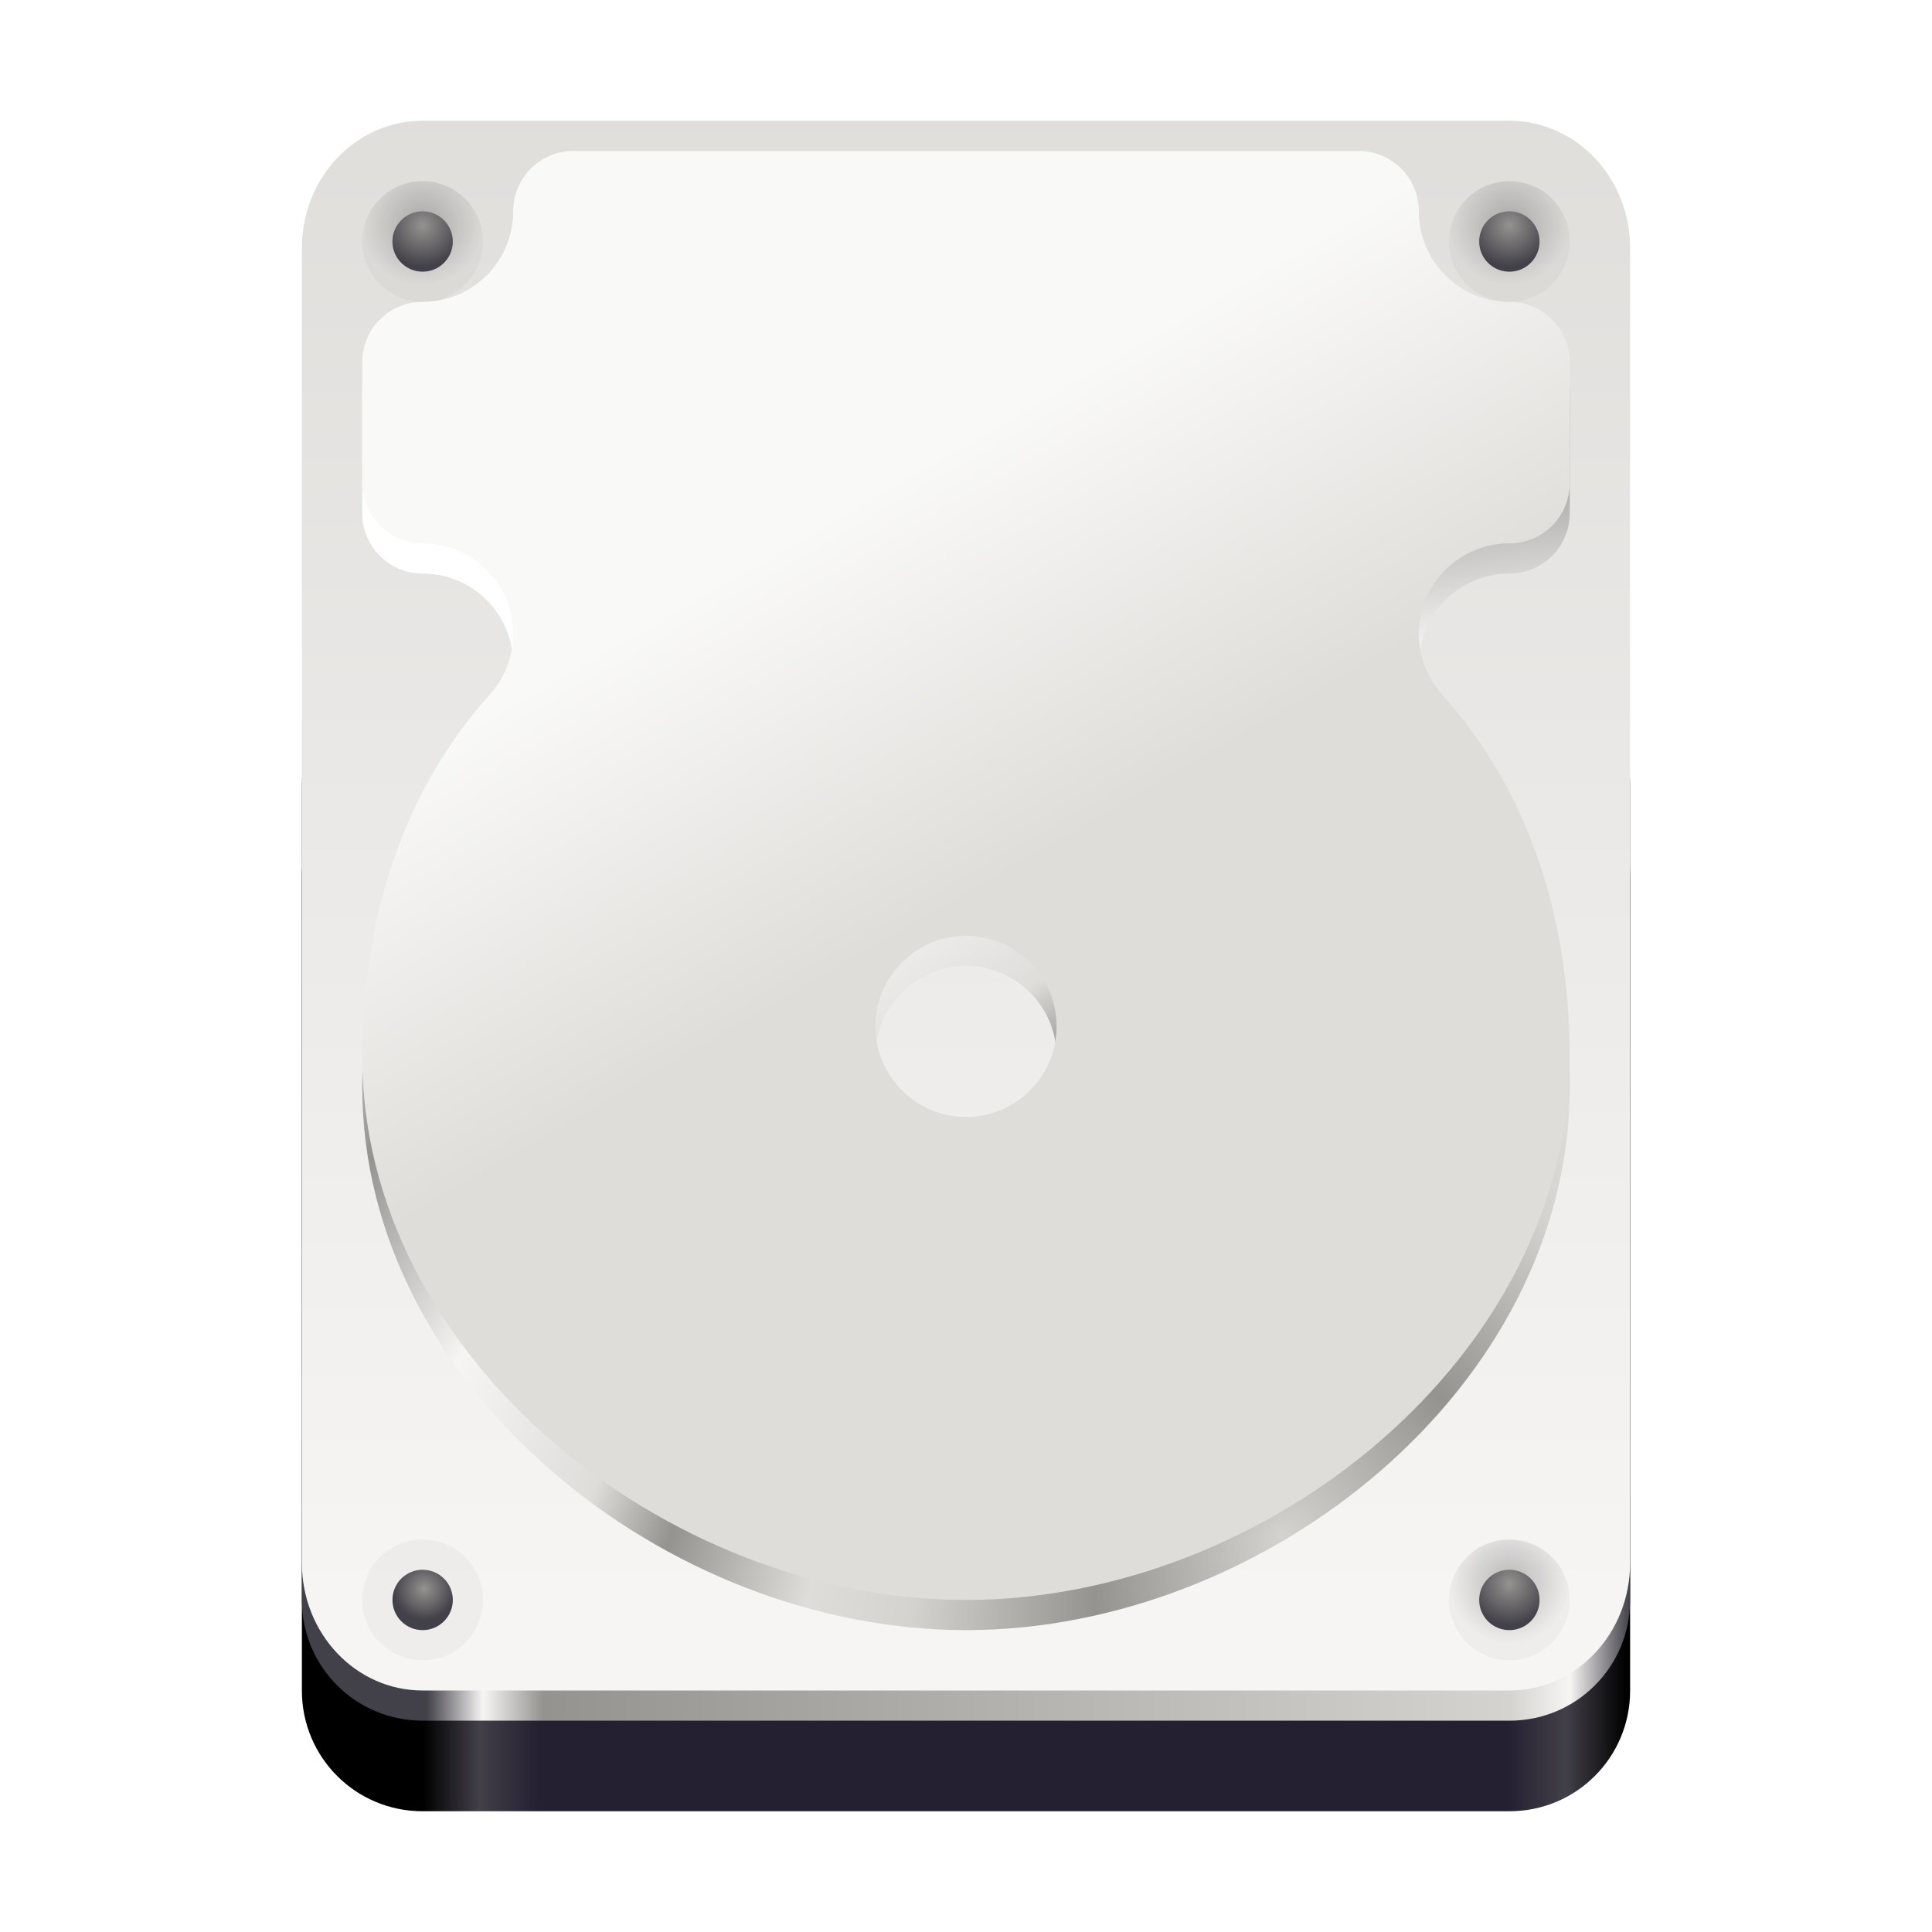
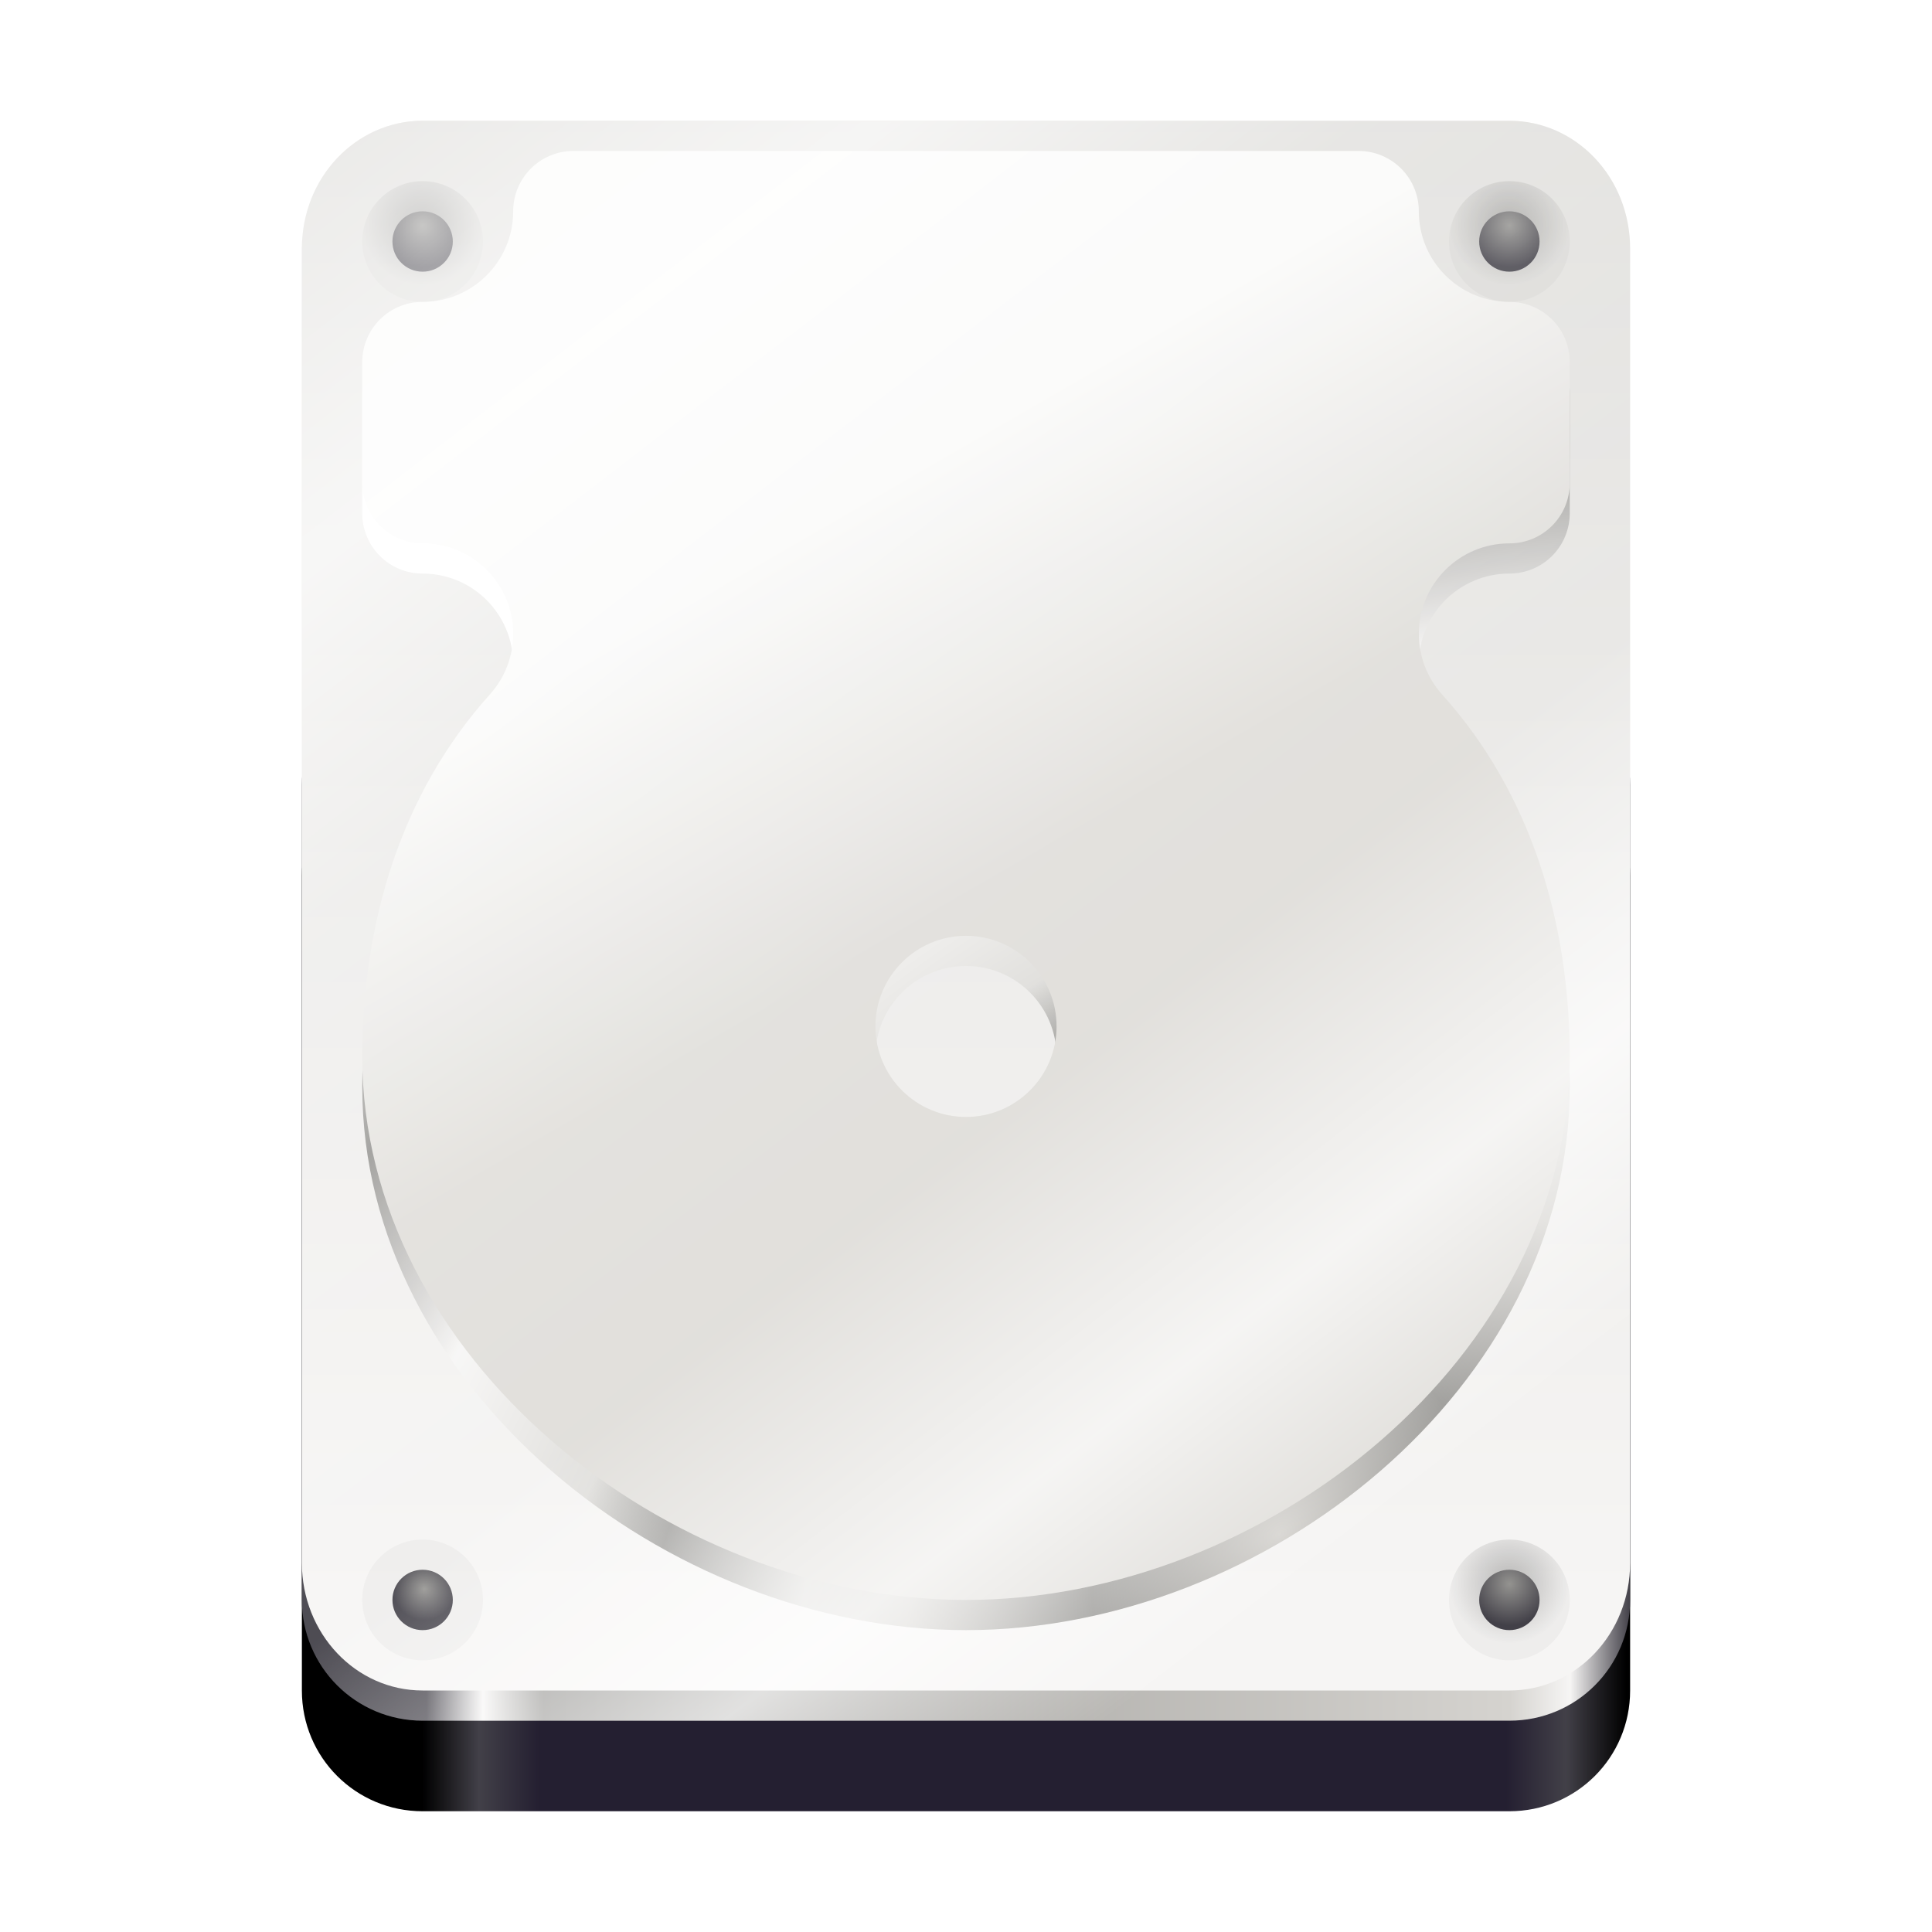
- <svg xmlns="http://www.w3.org/2000/svg" xmlns:xlink="http://www.w3.org/1999/xlink" height="128px" viewBox="0 0 128 128" width="128px">
-   <linearGradient id="a" gradientTransform="matrix(0.25 0 0 0.243056 -16 -80.43572)" gradientUnits="userSpaceOnUse" x1="176" x2="495" y1="799.964" y2="799.964">
-     <stop offset="0" />
-     <stop offset="0.047" stop-color="#424048" />
-     <stop offset="0.097" stop-color="#241f31" />
-     <stop offset="0.9" stop-color="#241f31" />
-     <stop offset="0.95" stop-color="#424048" />
-     <stop offset="1" />
-   </linearGradient>
-   <linearGradient id="b" gradientTransform="matrix(0.25 0 0 0.243056 -16 -80.43572)" gradientUnits="userSpaceOnUse" x1="177" x2="496" y1="619.964" y2="619.964">
-     <stop offset="0" stop-color="#424048" />
-     <stop offset="0.047" stop-color="#f6f5f4" />
-     <stop offset="0.097" stop-color="#949390" />
-     <stop offset="0.9" stop-color="#d5d3cf" />
-     <stop offset="0.95" stop-color="#f6f5f4" />
-     <stop offset="1" stop-color="#424048" />
-   </linearGradient>
-   <linearGradient id="c" gradientUnits="userSpaceOnUse" x1="68" x2="68" y1="2.25" y2="106.25">
-     <stop offset="0" stop-color="#deddda" />
-     <stop offset="1" stop-color="#f6f5f4" />
-   </linearGradient>
-   <radialGradient id="d" cx="112.042" cy="132.152" gradientTransform="matrix(0.573927 -0.480654 0.340622 0.406722 -24.35643 101.8664)" gradientUnits="userSpaceOnUse" r="144">
-     <stop offset="0" stop-color="#d5d3cf" />
-     <stop offset="0.129" stop-color="#949390" />
-     <stop offset="0.258" stop-color="#d5d3cf" />
-     <stop offset="0.334" stop-color="#deddda" />
-     <stop offset="0.446" stop-color="#949390" />
-     <stop offset="0.515" stop-color="#deddda" />
-     <stop offset="0.658" stop-color="#f6f5f4" />
-     <stop offset="0.809" stop-color="#949390" />
-     <stop offset="1" stop-color="#ffffff" />
-   </radialGradient>
-   <linearGradient id="e" gradientUnits="userSpaceOnUse" x1="71.737" x2="58.45" y1="55.185" y2="32.172">
-     <stop offset="0" stop-color="#dfddd9" />
-     <stop offset="1" stop-color="#f9f9f8" />
-   </linearGradient>
-   <linearGradient id="f" gradientUnits="userSpaceOnUse">
-     <stop offset="0" stop-opacity="0.251" />
-     <stop offset="1" stop-opacity="0.031" />
-   </linearGradient>
-   <radialGradient id="g" cx="36" cy="104.895" r="4" xlink:href="#f" />
-   <linearGradient id="h" gradientUnits="userSpaceOnUse">
-     <stop offset="0" stop-color="#949390" />
-     <stop offset="1" stop-color="#424048" />
-   </linearGradient>
-   <radialGradient id="i" cx="28.105" cy="105.271" r="2.078" xlink:href="#h" />
-   <radialGradient id="j" cx="100" cy="104.895" r="4" xlink:href="#f" />
-   <radialGradient id="k" cx="100" cy="104.939" r="2.751" xlink:href="#h" />
-   <radialGradient id="l" cx="100" cy="14.895" r="4" xlink:href="#f" />
-   <radialGradient id="m" cx="100" cy="14.939" r="2.751" xlink:href="#h" />
-   <radialGradient id="n" cx="28" cy="14.895" r="4" xlink:href="#f" />
-   <radialGradient id="o" cx="28" cy="14.939" r="2.751" xlink:href="#h" />
-   <path d="m 28 50 h 72 c 4.434 0 8 3.566 8 8 v 54 c 0 4.434 -3.566 8 -8 8 h -72 c -4.434 0 -8 -3.566 -8 -8 v -54 c 0 -4.434 3.566 -8 8 -8 z m 0 0" fill="url(#a)" />
-   <path d="m 28 44 h 72 c 4.434 0 8 3.566 8 8 v 54 c 0 4.434 -3.566 8 -8 8 h -72 c -4.434 0 -8 -3.566 -8 -8 v -54 c 0 -4.434 3.566 -8 8 -8 z m 0 0" fill="url(#b)" />
-   <path d="m 28 8 h 72 c 4.434 0 8 3.773 8 8.457 v 87.086 c 0 4.684 -3.566 8.457 -8 8.457 h -72 c -4.434 0 -8 -3.773 -8 -8.457 v -87.086 c 0 -4.684 3.566 -8.457 8 -8.457 z m 0 0" fill="url(#c)" />
-   <path d="m 38 12 c -2.215 0 -4 1.785 -4 4 c 0 3.312 -2.688 6 -6 6 c -2.215 0 -4 1.785 -4 4 v 8 c 0 2.215 1.785 4 4 4 c 3.312 0 6 2.688 6 6 c -0.004 1.477 -0.551 2.902 -1.539 4 c -5.922 6.594 -8.445 15.137 -8.461 24 c 0 19.883 20.117 36 40 36 s 40 -16.117 40 -36 c -0.016 -8.863 -2.539 -17.41 -8.465 -24 c -0.984 -1.098 -1.531 -2.523 -1.535 -4 c 0 -3.312 2.688 -6 6 -6 c 2.215 0 4 -1.785 4 -4 v -8 c 0 -2.215 -1.785 -4 -4 -4 c -3.312 0 -6 -2.688 -6 -6 c 0 -2.215 -1.785 -4 -4 -4 z m 26 52 c 3.312 0 6 2.688 6 6 s -2.688 6 -6 6 s -6 -2.688 -6 -6 s 2.688 -6 6 -6 z m 0 0" fill="url(#d)" />
-   <path d="m 38 10 c -2.215 0 -4 1.785 -4 4 c 0 3.312 -2.688 6 -6 6 c -2.215 0 -4 1.785 -4 4 v 8 c 0 2.215 1.785 4 4 4 c 3.312 0 6 2.688 6 6 c -0.004 1.477 -0.551 2.902 -1.539 4 c -5.922 6.594 -8.445 15.137 -8.461 24 c 0 19.883 20.117 36 40 36 s 40 -16.117 40 -36 c -0.016 -8.863 -2.539 -17.41 -8.465 -24 c -0.984 -1.098 -1.531 -2.523 -1.535 -4 c 0 -3.312 2.688 -6 6 -6 c 2.215 0 4 -1.785 4 -4 v -8 c 0 -2.215 -1.785 -4 -4 -4 c -3.312 0 -6 -2.688 -6 -6 c 0 -2.215 -1.785 -4 -4 -4 z m 26 52 c 3.312 0 6 2.688 6 6 s -2.688 6 -6 6 s -6 -2.688 -6 -6 s 2.688 -6 6 -6 z m 0 0" fill="url(#e)" />
-   <path d="m 32 106 c 0 2.211 -1.789 4 -4 4 s -4 -1.789 -4 -4 s 1.789 -4 4 -4 s 4 1.789 4 4 z m 0 0" fill="url(#g)" />
-   <path d="m 30 106 c 0 1.105 -0.895 2 -2 2 s -2 -0.895 -2 -2 s 0.895 -2 2 -2 s 2 0.895 2 2 z m 0 0" fill="url(#i)" />
-   <path d="m 104 106 c 0 2.211 -1.789 4 -4 4 s -4 -1.789 -4 -4 s 1.789 -4 4 -4 s 4 1.789 4 4 z m 0 0" fill="url(#j)" />
-   <path d="m 102 106 c 0 1.105 -0.895 2 -2 2 s -2 -0.895 -2 -2 s 0.895 -2 2 -2 s 2 0.895 2 2 z m 0 0" fill="url(#k)" />
-   <path d="m 104 16 c 0 2.211 -1.789 4 -4 4 s -4 -1.789 -4 -4 s 1.789 -4 4 -4 s 4 1.789 4 4 z m 0 0" fill="url(#l)" />
-   <path d="m 102 16 c 0 1.105 -0.895 2 -2 2 s -2 -0.895 -2 -2 s 0.895 -2 2 -2 s 2 0.895 2 2 z m 0 0" fill="url(#m)" />
-   <path d="m 32 16 c 0 2.211 -1.789 4 -4 4 s -4 -1.789 -4 -4 s 1.789 -4 4 -4 s 4 1.789 4 4 z m 0 0" fill="url(#n)" />
-   <path d="m 30 16 c 0 1.105 -0.895 2 -2 2 s -2 -0.895 -2 -2 s 0.895 -2 2 -2 s 2 0.895 2 2 z m 0 0" fill="url(#o)" />
+ <svg xmlns="http://www.w3.org/2000/svg" width="128" height="128" viewBox="0 0 128 128" fill="none">
+   <path d="M28 50H100C104.434 50 108 53.566 108 58V112C108 116.434 104.434 120 100 120H28C23.566 120 20 116.434 20 112V58C20 53.566 23.566 50 28 50Z" fill="url(#paint0_linear_1_3234)" />
+   <path d="M28 44H100C104.434 44 108 47.566 108 52V106C108 110.434 104.434 114 100 114H28C23.566 114 20 110.434 20 106V52C20 47.566 23.566 44 28 44Z" fill="url(#paint1_linear_1_3234)" />
+   <path d="M28 8H100C104.434 8 108 11.773 108 16.457V103.543C108 108.227 104.434 112 100 112H28C23.566 112 20 108.227 20 103.543V16.457C20 11.773 23.566 8 28 8Z" fill="url(#paint2_linear_1_3234)" />
+   <path d="M38 12C35.785 12 34 13.785 34 16C34 19.312 31.312 22 28 22C25.785 22 24 23.785 24 26V34C24 36.215 25.785 38 28 38C31.312 38 34 40.688 34 44C33.996 45.477 33.449 46.902 32.461 48C26.539 54.594 24.016 63.137 24 72C24 91.883 44.117 108 64 108C83.883 108 104 91.883 104 72C103.984 63.137 101.461 54.59 95.535 48C94.551 46.902 94.004 45.477 94 44C94 40.688 96.688 38 100 38C102.215 38 104 36.215 104 34V26C104 23.785 102.215 22 100 22C96.688 22 94 19.312 94 16C94 13.785 92.215 12 90 12H38ZM64 64C67.312 64 70 66.688 70 70C70 73.312 67.312 76 64 76C60.688 76 58 73.312 58 70C58 66.688 60.688 64 64 64Z" fill="url(#paint3_radial_1_3234)" />
+   <path d="M38 10C35.785 10 34 11.785 34 14C34 17.312 31.312 20 28 20C25.785 20 24 21.785 24 24V32C24 34.215 25.785 36 28 36C31.312 36 34 38.688 34 42C33.996 43.477 33.449 44.902 32.461 46C26.539 52.594 24.016 61.137 24 70C24 89.883 44.117 106 64 106C83.883 106 104 89.883 104 70C103.984 61.137 101.461 52.59 95.535 46C94.551 44.902 94.004 43.477 94 42C94 38.688 96.688 36 100 36C102.215 36 104 34.215 104 32V24C104 21.785 102.215 20 100 20C96.688 20 94 17.312 94 14C94 11.785 92.215 10 90 10H38ZM64 62C67.312 62 70 64.688 70 68C70 71.312 67.312 74 64 74C60.688 74 58 71.312 58 68C58 64.688 60.688 62 64 62Z" fill="url(#paint4_linear_1_3234)" />
+   <path d="M32 106C32 108.211 30.211 110 28 110C25.789 110 24 108.211 24 106C24 103.789 25.789 102 28 102C30.211 102 32 103.789 32 106Z" fill="url(#paint5_radial_1_3234)" />
+   <path d="M30 106C30 107.105 29.105 108 28 108C26.895 108 26 107.105 26 106C26 104.895 26.895 104 28 104C29.105 104 30 104.895 30 106Z" fill="url(#paint6_radial_1_3234)" />
+   <path d="M104 106C104 108.211 102.211 110 100 110C97.789 110 96 108.211 96 106C96 103.789 97.789 102 100 102C102.211 102 104 103.789 104 106Z" fill="url(#paint7_radial_1_3234)" />
+   <path d="M102 106C102 107.105 101.105 108 100 108C98.894 108 98 107.105 98 106C98 104.895 98.894 104 100 104C101.105 104 102 104.895 102 106Z" fill="url(#paint8_radial_1_3234)" />
+   <path d="M104 16C104 18.211 102.211 20 100 20C97.789 20 96 18.211 96 16C96 13.789 97.789 12 100 12C102.211 12 104 13.789 104 16Z" fill="url(#paint9_radial_1_3234)" />
+   <path d="M102 16C102 17.105 101.105 18 100 18C98.894 18 98 17.105 98 16C98 14.895 98.894 14 100 14C101.105 14 102 14.895 102 16Z" fill="url(#paint10_radial_1_3234)" />
+   <path d="M32 16C32 18.211 30.211 20 28 20C25.789 20 24 18.211 24 16C24 13.789 25.789 12 28 12C30.211 12 32 13.789 32 16Z" fill="url(#paint11_radial_1_3234)" />
+   <path d="M30 16C30 17.105 29.105 18 28 18C26.895 18 26 17.105 26 16C26 14.895 26.895 14 28 14C29.105 14 30 14.895 30 16Z" fill="url(#paint12_radial_1_3234)" />
+   <rect x="20" y="8" width="88" height="106" rx="8" fill="url(#paint13_linear_1_3234)" fill-opacity="0.68" style="mix-blend-mode:luminosity" />
+   <defs>
+     <linearGradient id="paint0_linear_1_3234" x1="28" y1="114" x2="107.75" y2="114" gradientUnits="userSpaceOnUse">
+       <stop />
+       <stop offset="0.047" stop-color="#424048" />
+       <stop offset="0.097" stop-color="#241F31" />
+       <stop offset="0.9" stop-color="#241F31" />
+       <stop offset="0.95" stop-color="#424048" />
+       <stop offset="1" />
+     </linearGradient>
+     <linearGradient id="paint1_linear_1_3234" x1="28.25" y1="70.25" x2="108" y2="70.25" gradientUnits="userSpaceOnUse">
+       <stop stop-color="#424048" />
+       <stop offset="0.047" stop-color="#F6F5F4" />
+       <stop offset="0.097" stop-color="#949390" />
+       <stop offset="0.9" stop-color="#D5D3CF" />
+       <stop offset="0.95" stop-color="#F6F5F4" />
+       <stop offset="1" stop-color="#424048" />
+     </linearGradient>
+     <linearGradient id="paint2_linear_1_3234" x1="68" y1="2.25" x2="68" y2="106.25" gradientUnits="userSpaceOnUse">
+       <stop stop-color="#DEDDDA" />
+       <stop offset="1" stop-color="#F6F5F4" />
+     </linearGradient>
+     <radialGradient id="paint3_radial_1_3234" cx="0" cy="0" r="1" gradientUnits="userSpaceOnUse" gradientTransform="translate(84.9614 101.762) rotate(-39.9456) scale(107.8 76.3942)">
+       <stop stop-color="#D5D3CF" />
+       <stop offset="0.129" stop-color="#949390" />
+       <stop offset="0.258" stop-color="#D5D3CF" />
+       <stop offset="0.334" stop-color="#DEDDDA" />
+       <stop offset="0.446" stop-color="#949390" />
+       <stop offset="0.515" stop-color="#DEDDDA" />
+       <stop offset="0.658" stop-color="#F6F5F4" />
+       <stop offset="0.809" stop-color="#949390" />
+       <stop offset="1" stop-color="white" />
+     </radialGradient>
+     <linearGradient id="paint4_linear_1_3234" x1="71.737" y1="55.185" x2="58.45" y2="32.172" gradientUnits="userSpaceOnUse">
+       <stop stop-color="#DFDDD9" />
+       <stop offset="1" stop-color="#F9F9F8" />
+     </linearGradient>
+     <radialGradient id="paint5_radial_1_3234" cx="0" cy="0" r="1" gradientUnits="userSpaceOnUse" gradientTransform="translate(36 104.895) scale(4)">
+       <stop stop-opacity="0.251" />
+       <stop offset="1" stop-opacity="0.031" />
+     </radialGradient>
+     <radialGradient id="paint6_radial_1_3234" cx="0" cy="0" r="1" gradientUnits="userSpaceOnUse" gradientTransform="translate(28.1049 105.271) scale(2.07798)">
+       <stop stop-color="#949390" />
+       <stop offset="1" stop-color="#424048" />
+     </radialGradient>
+     <radialGradient id="paint7_radial_1_3234" cx="0" cy="0" r="1" gradientUnits="userSpaceOnUse" gradientTransform="translate(100 104.895) scale(4)">
+       <stop stop-opacity="0.251" />
+       <stop offset="1" stop-opacity="0.031" />
+     </radialGradient>
+     <radialGradient id="paint8_radial_1_3234" cx="0" cy="0" r="1" gradientUnits="userSpaceOnUse" gradientTransform="translate(100 104.939) scale(2.7513)">
+       <stop stop-color="#949390" />
+       <stop offset="1" stop-color="#424048" />
+     </radialGradient>
+     <radialGradient id="paint9_radial_1_3234" cx="0" cy="0" r="1" gradientUnits="userSpaceOnUse" gradientTransform="translate(100 14.8951) scale(4)">
+       <stop stop-opacity="0.251" />
+       <stop offset="1" stop-opacity="0.031" />
+     </radialGradient>
+     <radialGradient id="paint10_radial_1_3234" cx="0" cy="0" r="1" gradientUnits="userSpaceOnUse" gradientTransform="translate(100 14.9394) scale(2.7513)">
+       <stop stop-color="#949390" />
+       <stop offset="1" stop-color="#424048" />
+     </radialGradient>
+     <radialGradient id="paint11_radial_1_3234" cx="0" cy="0" r="1" gradientUnits="userSpaceOnUse" gradientTransform="translate(28 14.8951) scale(4)">
+       <stop stop-opacity="0.251" />
+       <stop offset="1" stop-opacity="0.031" />
+     </radialGradient>
+     <radialGradient id="paint12_radial_1_3234" cx="0" cy="0" r="1" gradientUnits="userSpaceOnUse" gradientTransform="translate(28 14.9394) scale(2.7513)">
+       <stop stop-color="#949390" />
+       <stop offset="1" stop-color="#424048" />
+     </radialGradient>
+     <linearGradient id="paint13_linear_1_3234" x1="21.483" y1="10.839" x2="101.568" y2="115.057" gradientUnits="userSpaceOnUse">
+       <stop stop-color="white" stop-opacity="0.545" />
+       <stop offset="0.154" stop-color="white" />
+       <stop offset="0.303" stop-color="white" stop-opacity="0.318" />
+       <stop offset="0.587" stop-color="white" stop-opacity="0.09" />
+       <stop offset="0.745" stop-color="white" />
+       <stop offset="0.861" stop-color="white" stop-opacity="0" />
+     </linearGradient>
+   </defs>
</svg>
